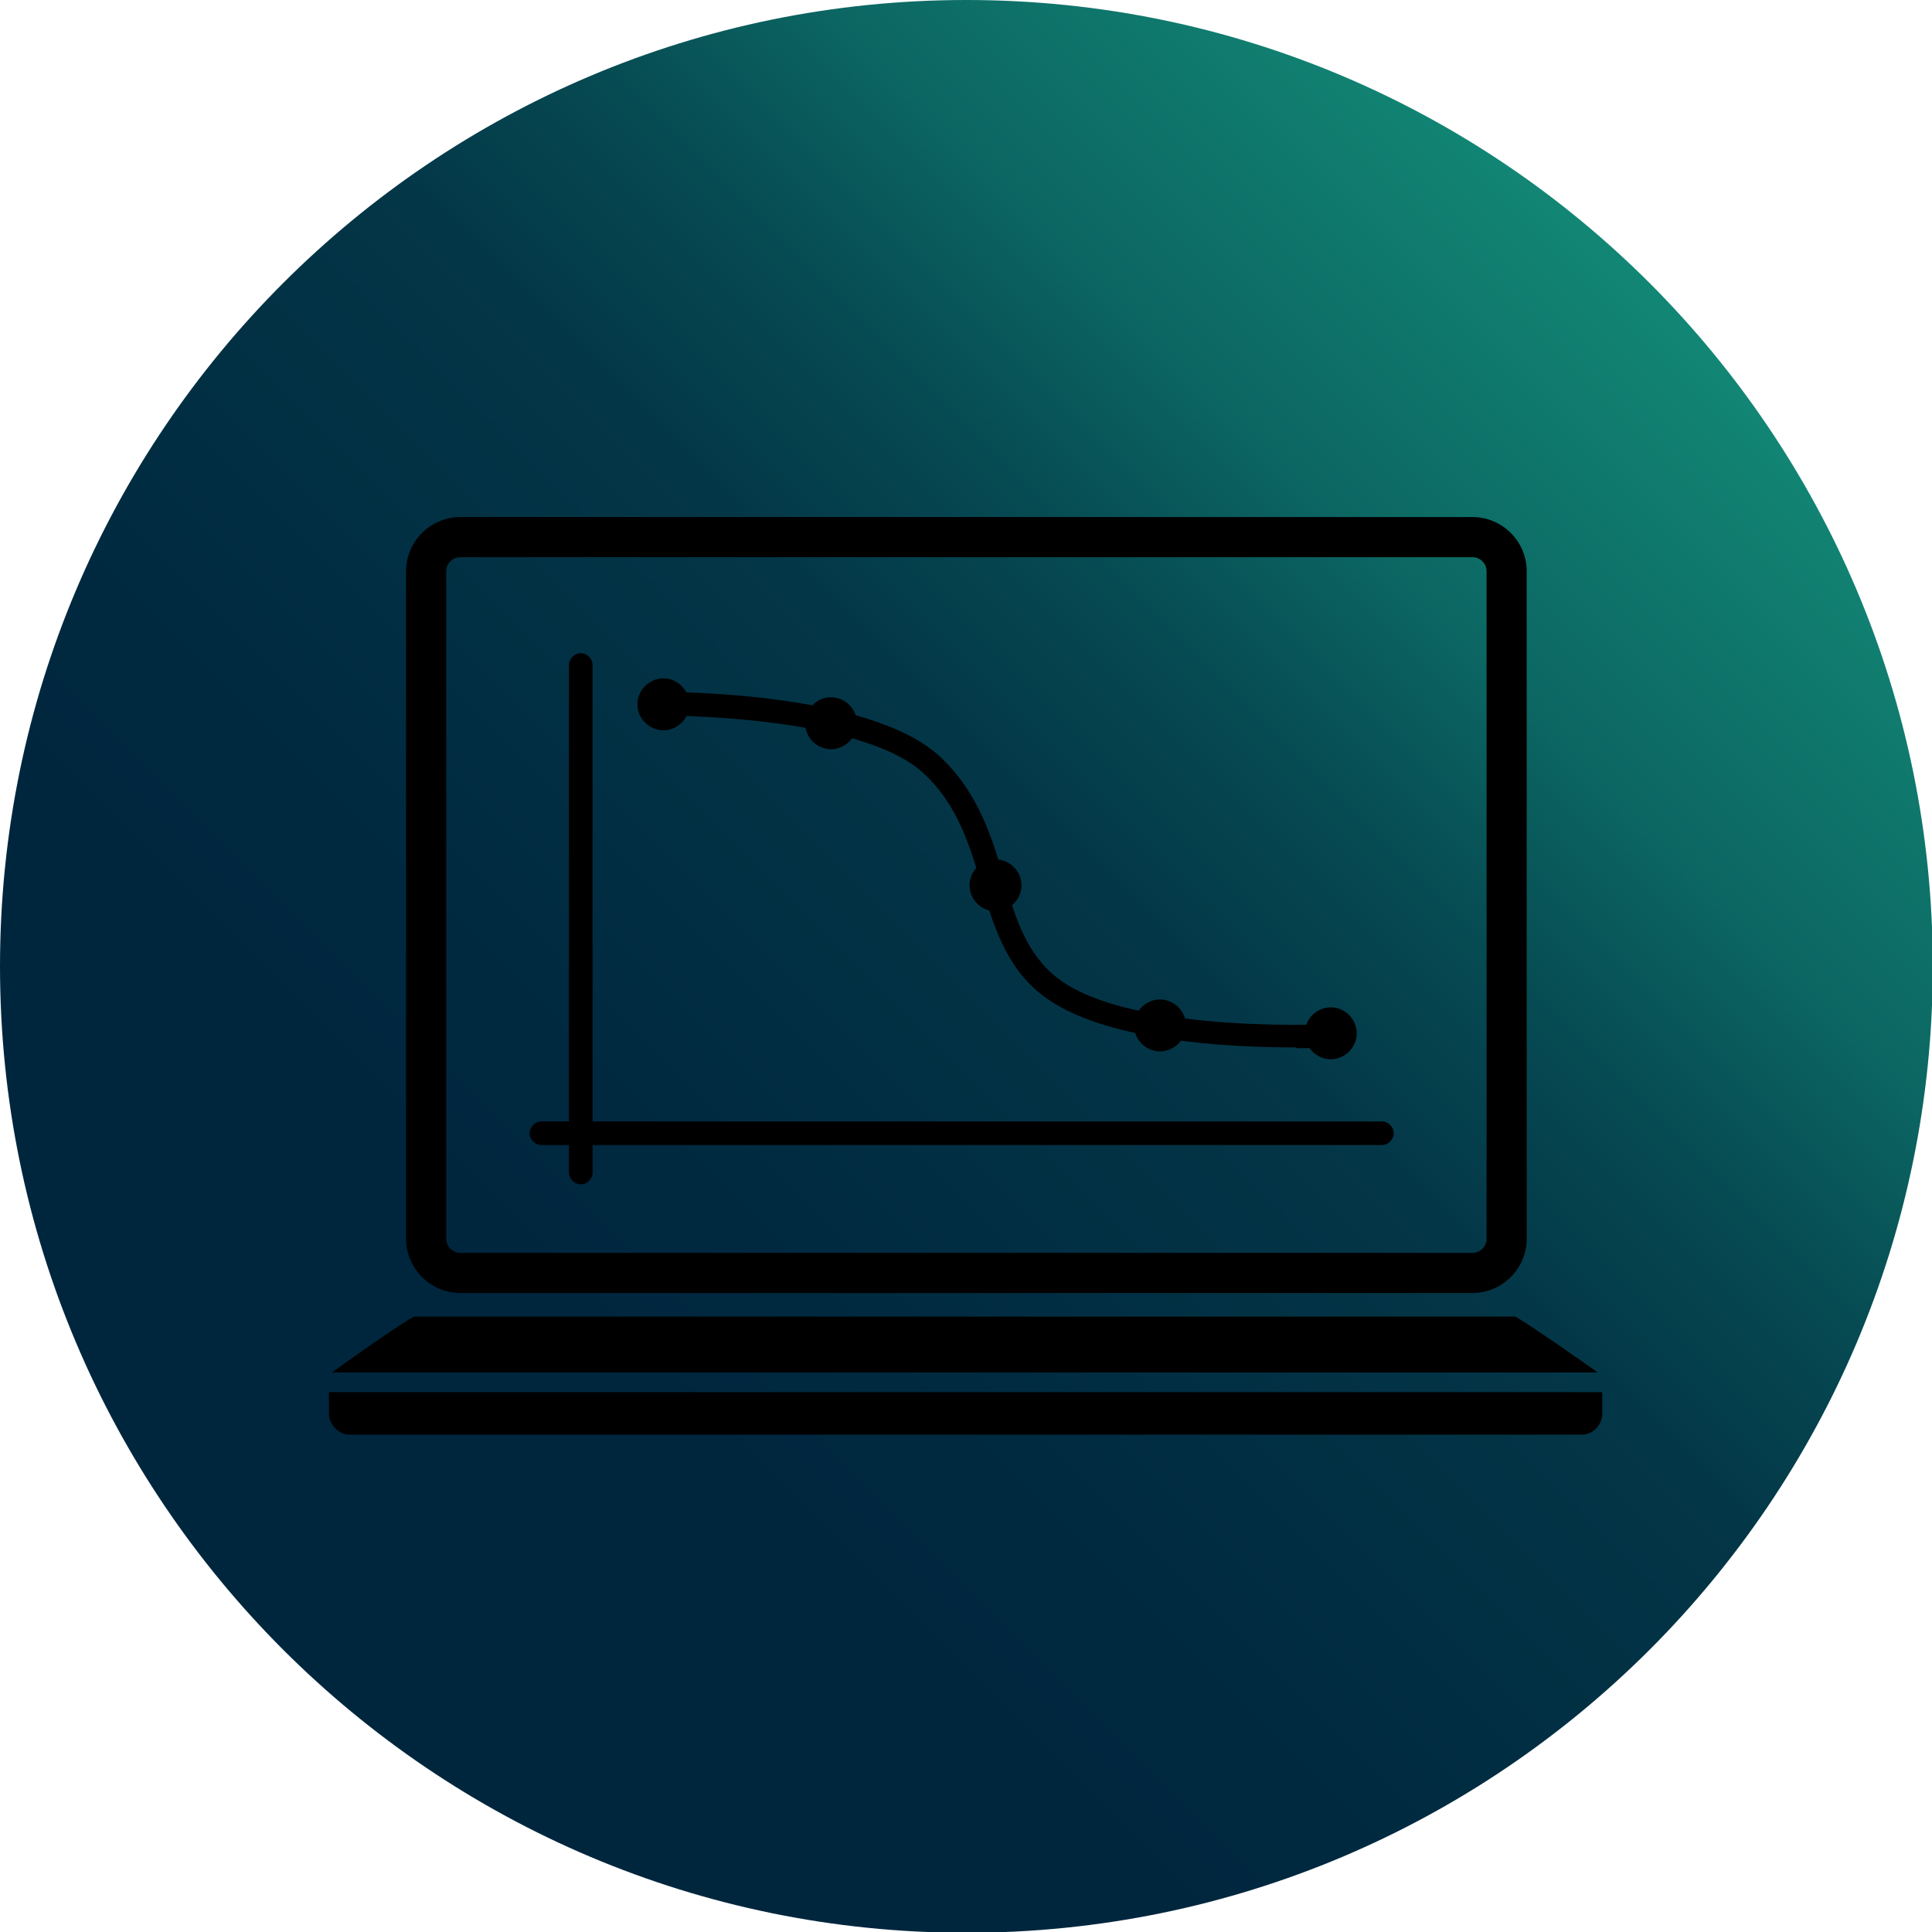
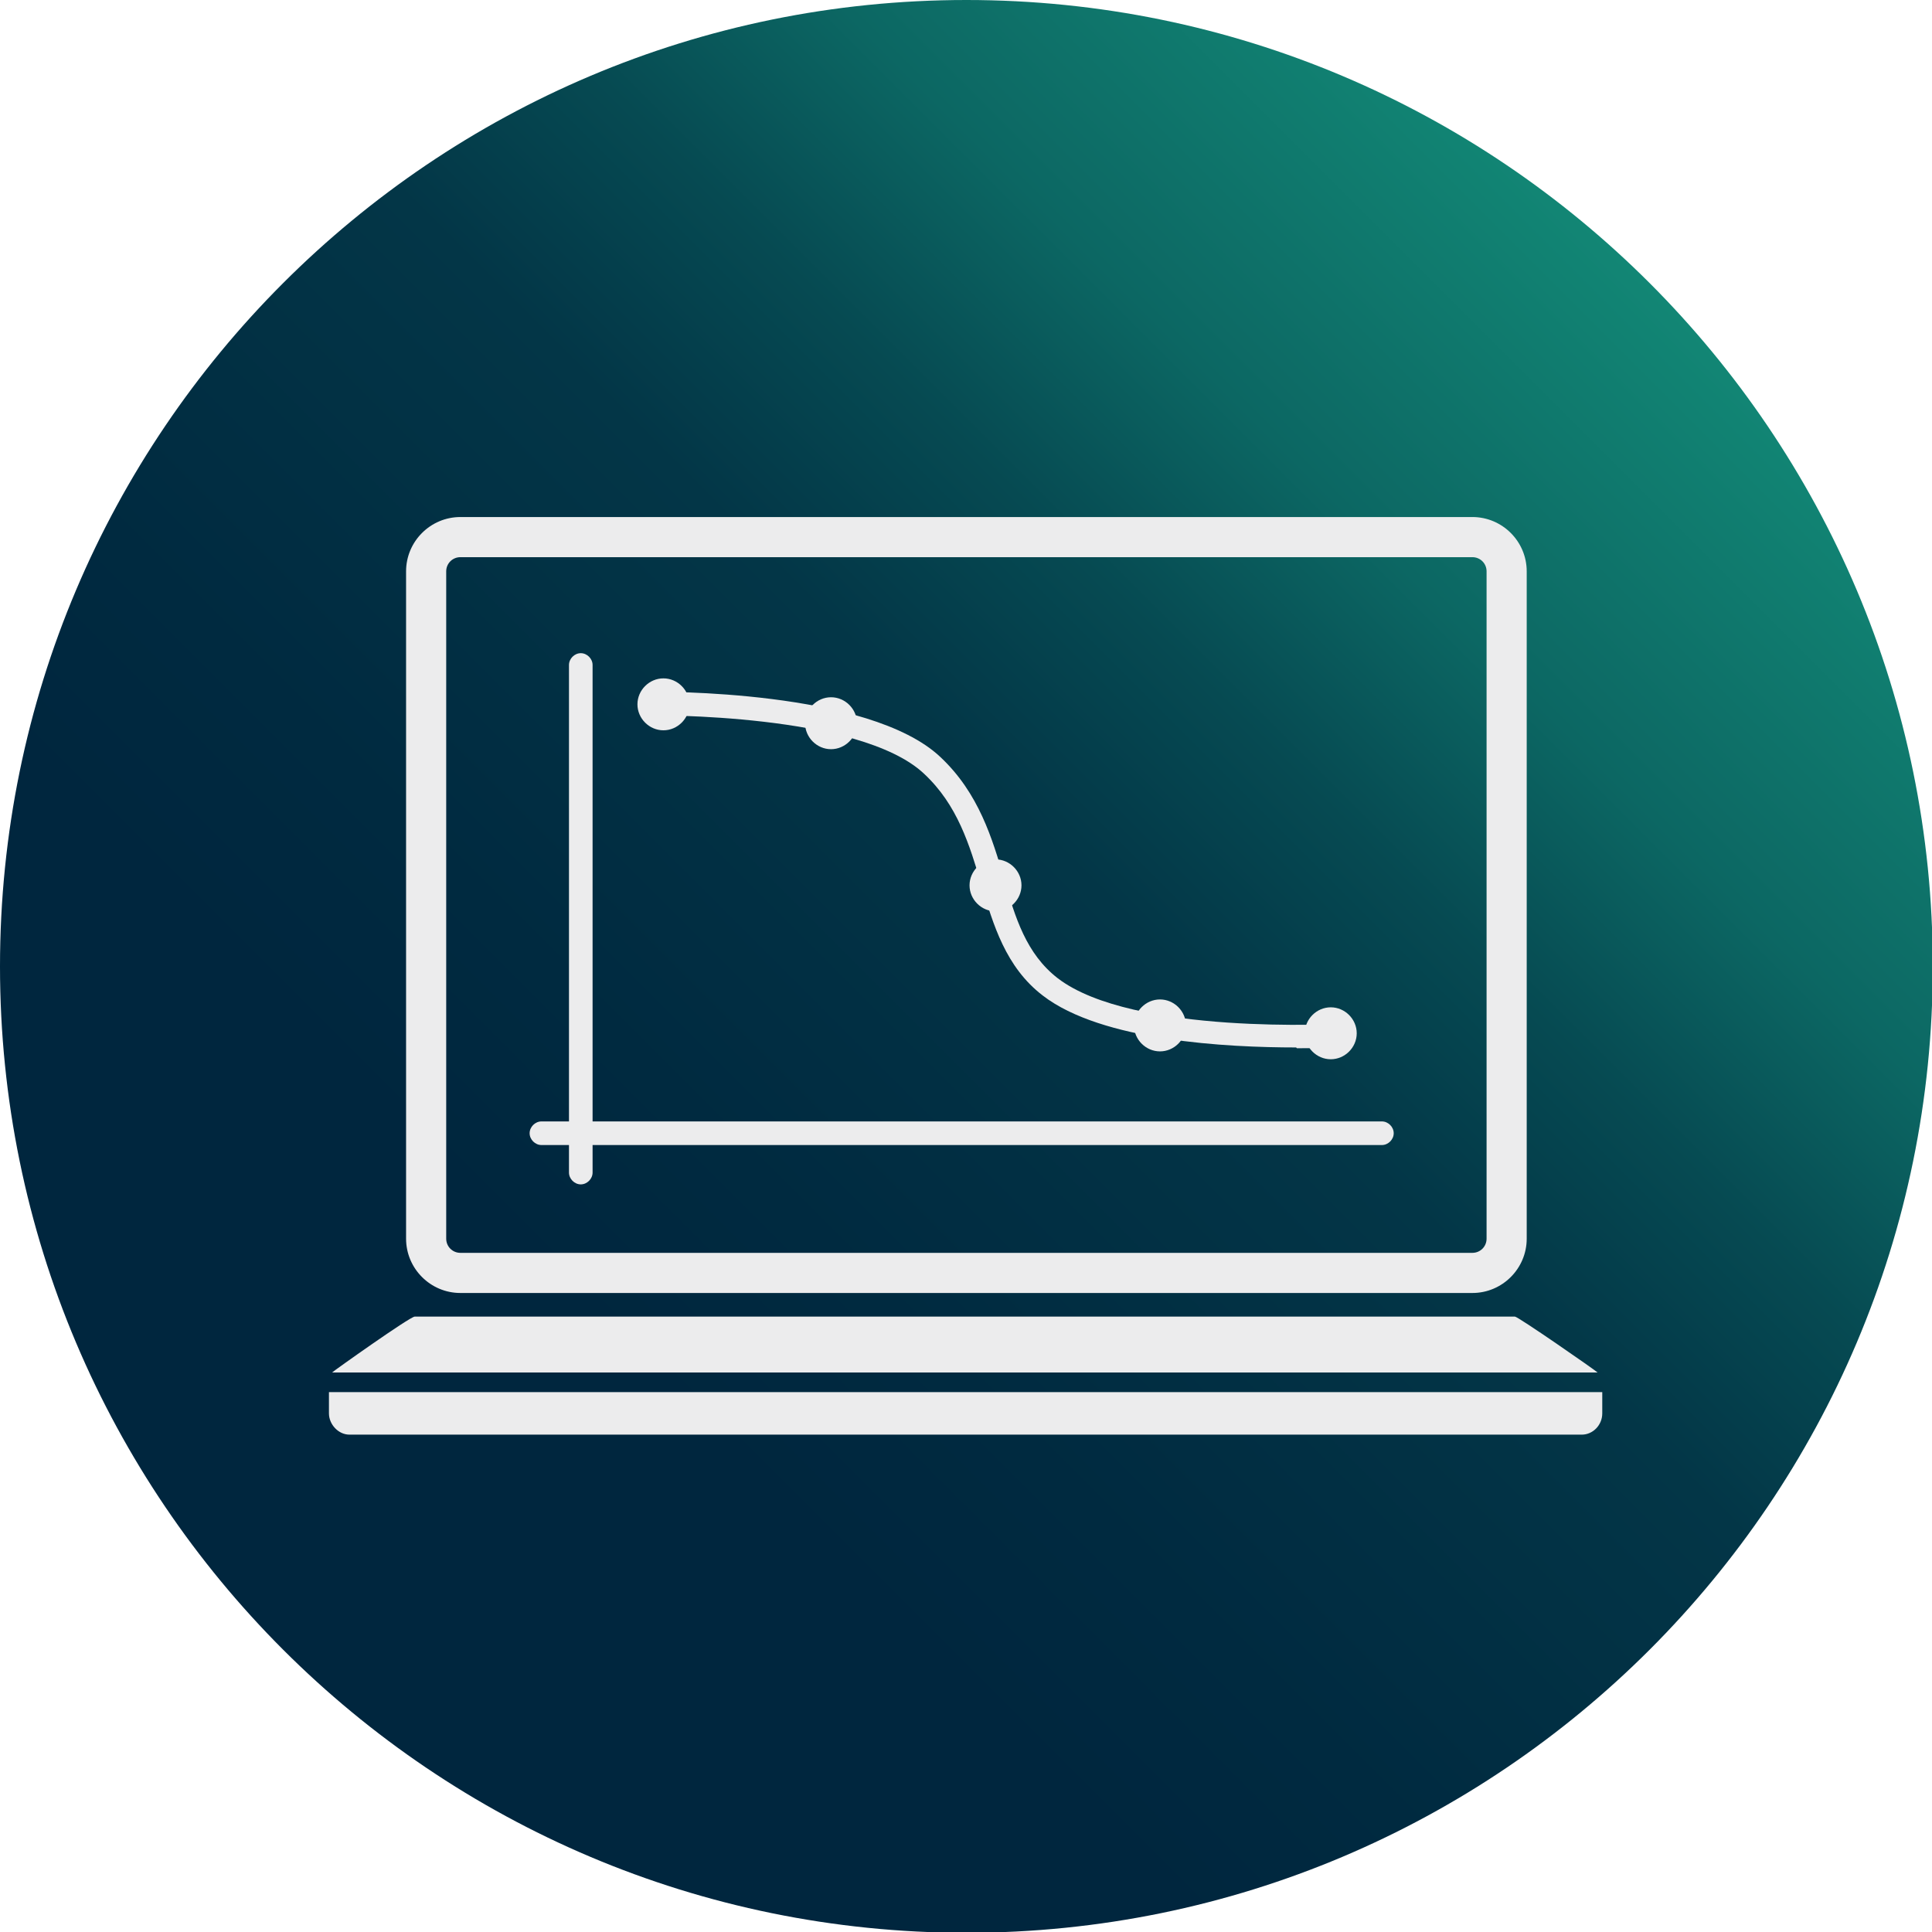
<svg xmlns="http://www.w3.org/2000/svg" id="Layer_2" viewBox="0 0 245.5 245.5">
  <defs>
-     <style>.cls-1{fill:url(#linear-gradient);}</style>
+     <style>.cls-1{fill:url(#linear-gradient);}.cls-2{fill:#ececed;}</style>
    <linearGradient id="linear-gradient" x1="36" y1="209.6" x2="235.9" y2="9.7" gradientUnits="userSpaceOnUse">
      <stop offset=".2" stop-color="#00263e" />
      <stop offset=".3" stop-color="#002a40" />
      <stop offset=".5" stop-color="#033647" />
      <stop offset=".6" stop-color="#064a52" />
      <stop offset=".7" stop-color="#0c6763" />
      <stop offset=".9" stop-color="#138c78" />
      <stop offset="1" stop-color="#19ac8a" />
    </linearGradient>
  </defs>
  <path class="cls-1" d="m122.8,0C55,0,0,55,0,122.8s55,122.8,122.8,122.8,122.8-55,122.8-122.8S190.6,0,122.8,0Z" />
  <path class="cls-2" d="m58.5,164.3h128.6c3.8,0,6.9-3.1,6.9-6.9v-84.8c0-3.8-3.1-6.9-6.9-6.9H58.5c-3.8,0-6.9,3.1-6.9,6.9v84.8c0,3.8,3.1,6.9,6.9,6.9Zm-1.8-91.7c0-1,.8-1.8,1.8-1.8h128.6c1,0,1.8.8,1.8,1.8v84.8c0,1-.8,1.8-1.8,1.8H58.5c-1,0-1.8-.8-1.8-1.8v-84.8Z" />
  <path class="cls-2" d="m192.5,167.3H52.7c-.6,0-10.3,6.9-10.5,7.1h160.8c-.3-.3-10.1-7.1-10.5-7.1Z" />
  <path class="cls-2" d="m203.6,176.9H41.8s0,0,0,0c0,0,0,1.3,0,2.7s1.2,2.7,2.6,2.7h156.6c1.4,0,2.6-1.2,2.6-2.7s0-2.6,0-2.7Z" />
  <path class="cls-2" d="m73.8,150.5c-.8,0-1.5-.7-1.5-1.5v-64.5c0-.8.7-1.5,1.5-1.5s1.5.7,1.5,1.5v64.5c0,.8-.7,1.5-1.5,1.5Z" />
  <path class="cls-2" d="m175.6,145.5h-106.8c-.8,0-1.5-.7-1.5-1.5s.7-1.5,1.5-1.5h106.8c.8,0,1.5.7,1.5,1.5s-.7,1.5-1.5,1.5Z" />
  <path class="cls-2" d="m164.7,133.1c-8.7,0-24.7-.8-32.2-6.6-4.7-3.6-6.3-9-7.8-14.1-1.5-5-3-10.1-7.3-14.1-8.2-7.7-34.5-7.4-34.8-7.4h0c-.8,0-1.5-.7-1.5-1.5,0-.8.7-1.5,1.5-1.5,1.1,0,27.8-.3,36.9,8.3,4.9,4.6,6.6,10.4,8.1,15.5,1.4,4.9,2.8,9.5,6.8,12.6,9.5,7.3,35.9,5.8,36.2,5.8.8,0,1.5.6,1.6,1.4,0,.8-.6,1.5-1.4,1.6-.3,0-2.6.1-6,.1Z" />
  <circle class="cls-2" cx="84.3" cy="89.5" r="2.3" />
  <path class="cls-2" d="m84.3,92.8c-1.8,0-3.3-1.5-3.3-3.3s1.5-3.3,3.3-3.3,3.3,1.5,3.3,3.3-1.5,3.3-3.3,3.3Zm0-4.6c-.7,0-1.3.6-1.3,1.3s.6,1.3,1.3,1.3,1.3-.6,1.3-1.3-.6-1.3-1.3-1.3Z" />
  <circle class="cls-2" cx="126.5" cy="112.4" r="2.3" />
  <path class="cls-2" d="m126.5,115.8c-1.8,0-3.3-1.5-3.3-3.3s1.5-3.3,3.3-3.3,3.3,1.5,3.3,3.3-1.5,3.3-3.3,3.3Zm0-4.6c-.7,0-1.3.6-1.3,1.3s.6,1.3,1.3,1.3,1.3-.6,1.3-1.3-.6-1.3-1.3-1.3Z" />
  <circle class="cls-2" cx="105.6" cy="91.8" r="2.3" />
  <path class="cls-2" d="m105.6,95.2c-1.8,0-3.3-1.5-3.3-3.3s1.5-3.3,3.3-3.3,3.3,1.5,3.3,3.3-1.5,3.3-3.3,3.3Zm0-4.6c-.7,0-1.3.6-1.3,1.3s.6,1.3,1.3,1.3,1.3-.6,1.3-1.3-.6-1.3-1.3-1.3Z" />
  <circle class="cls-2" cx="147.4" cy="130.3" r="2.3" />
  <path class="cls-2" d="m147.4,133.6c-1.8,0-3.3-1.5-3.3-3.3s1.5-3.3,3.3-3.3,3.3,1.5,3.3,3.3-1.5,3.3-3.3,3.3Zm0-4.6c-.7,0-1.3.6-1.3,1.3s.6,1.3,1.3,1.3,1.3-.6,1.3-1.3-.6-1.3-1.3-1.3Z" />
  <circle class="cls-2" cx="169.1" cy="131.3" r="2.3" />
  <path class="cls-2" d="m169.1,134.6c-1.8,0-3.3-1.5-3.3-3.3s1.5-3.3,3.3-3.3,3.3,1.5,3.3,3.3-1.5,3.3-3.3,3.3Zm0-4.6c-.7,0-1.3.6-1.3,1.3s.6,1.3,1.3,1.3,1.3-.6,1.3-1.3-.6-1.3-1.3-1.3Z" />
</svg>
